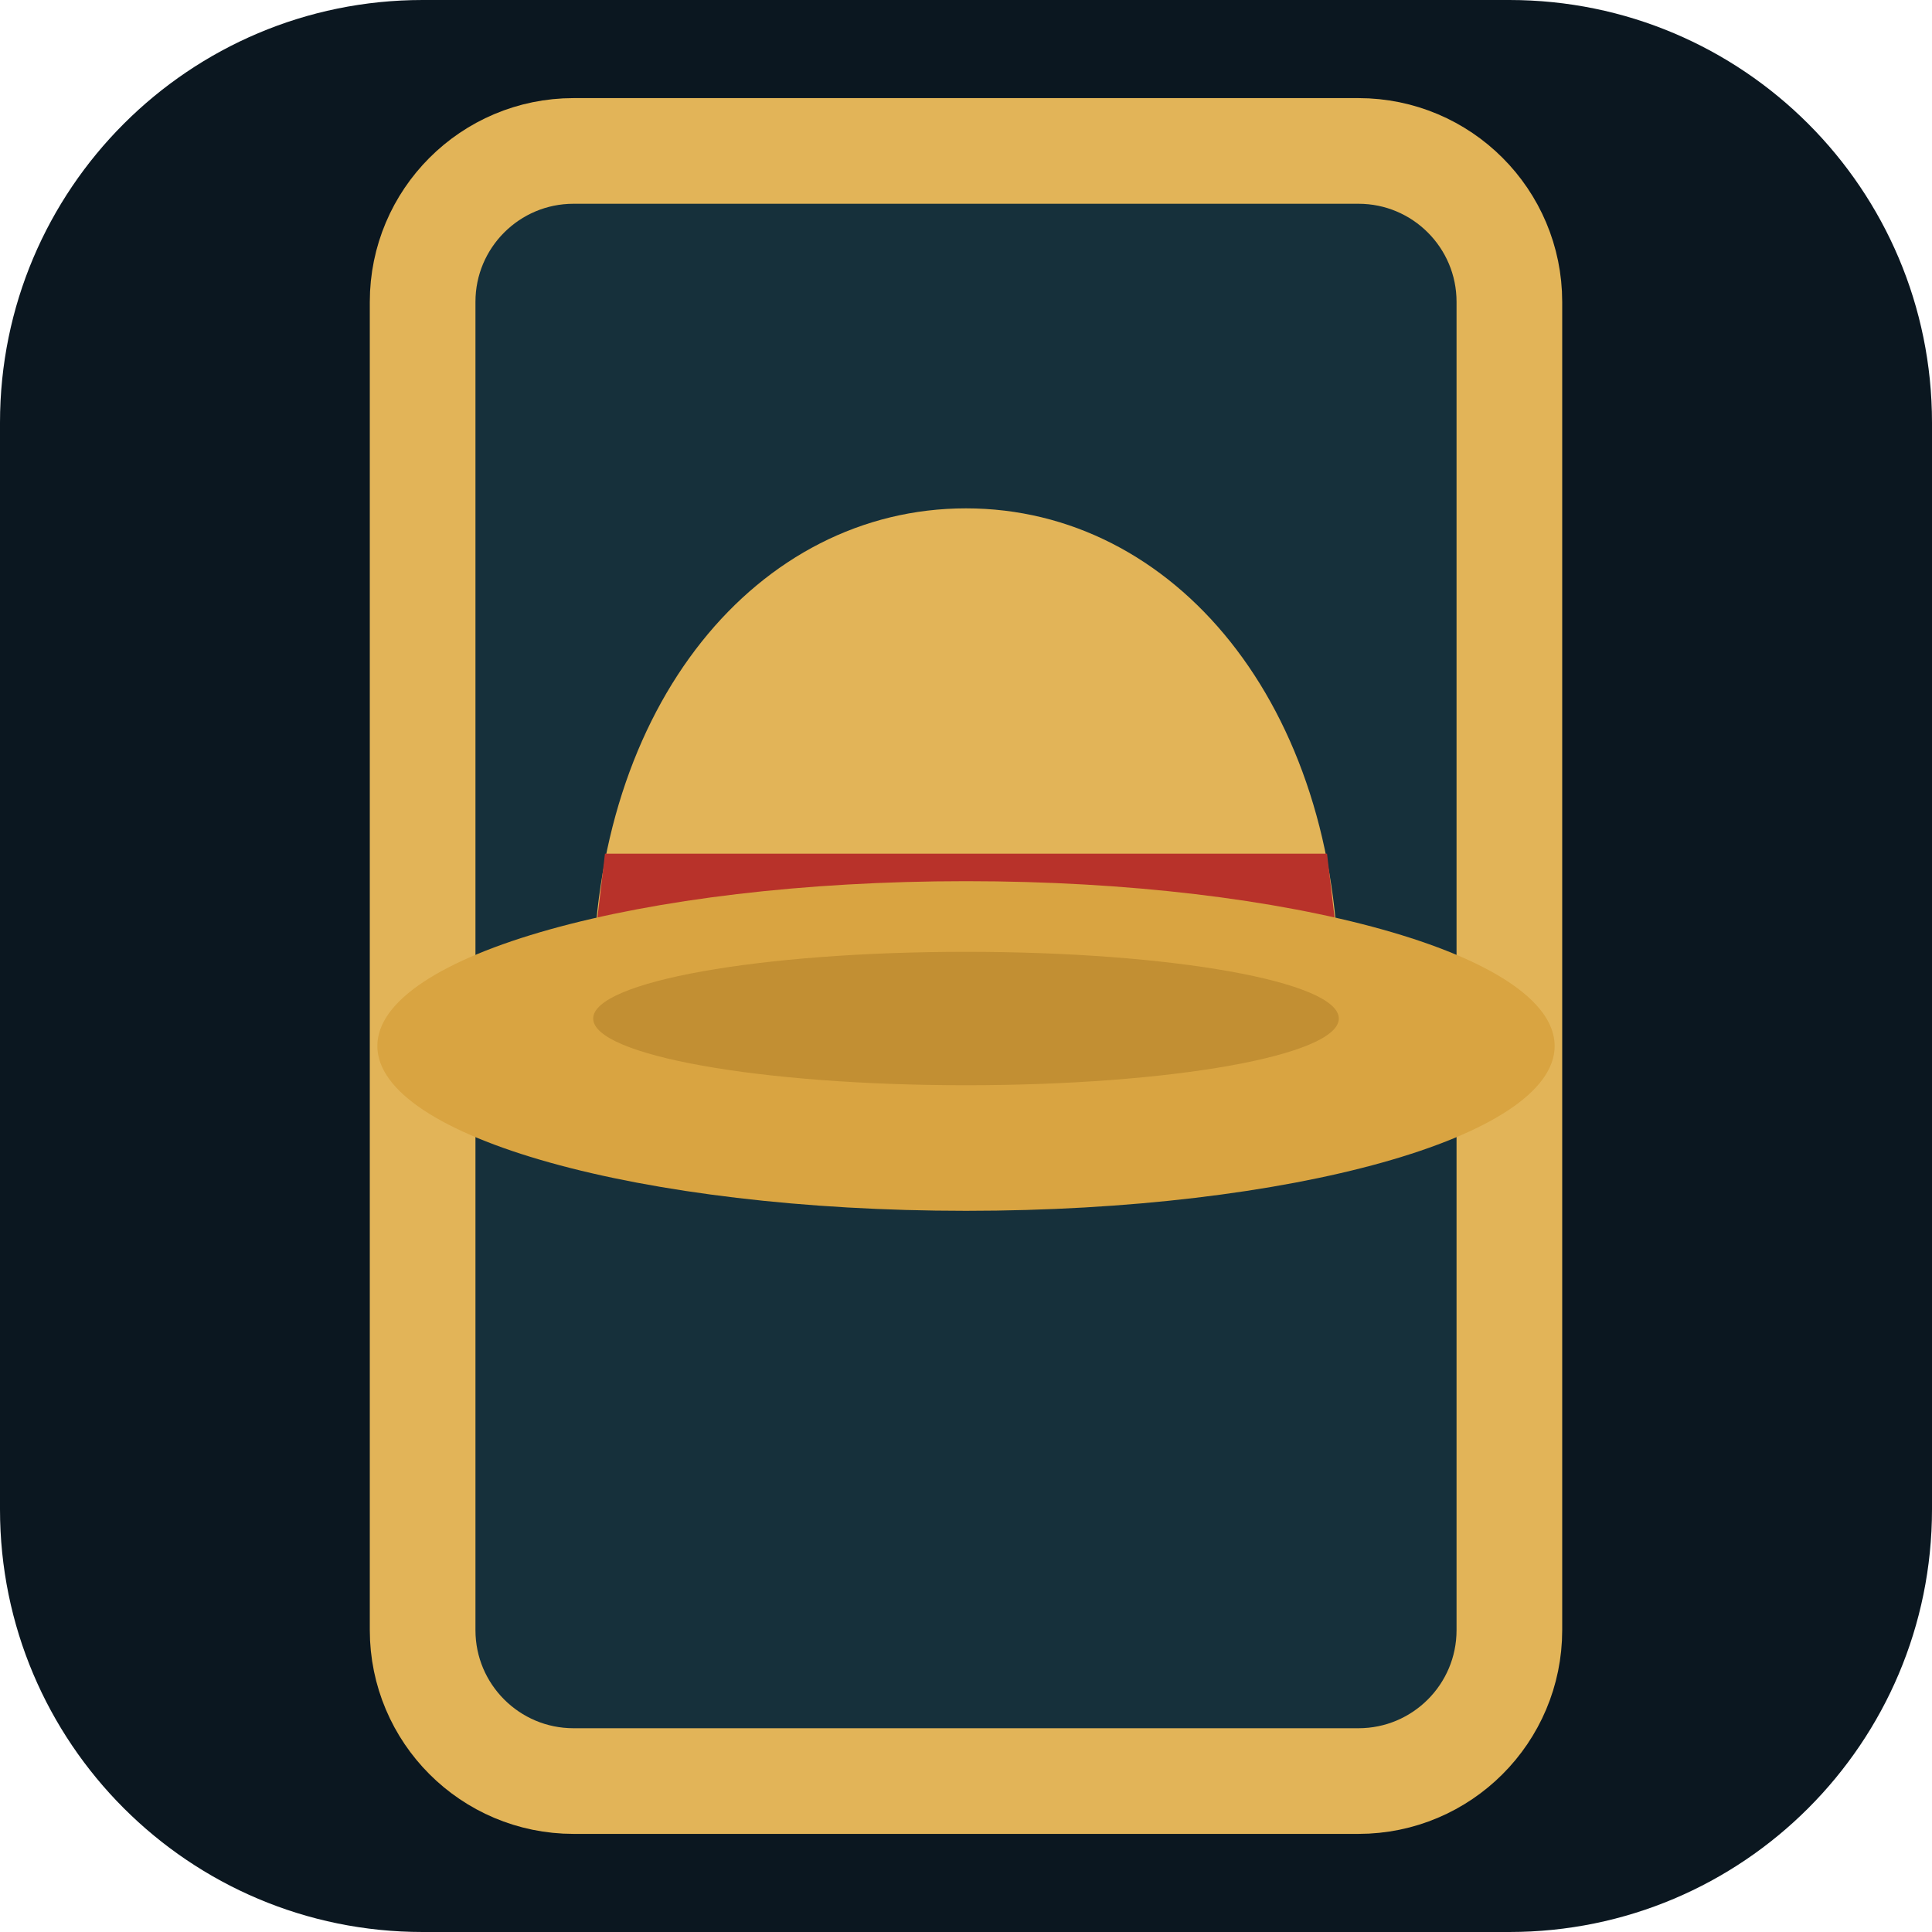
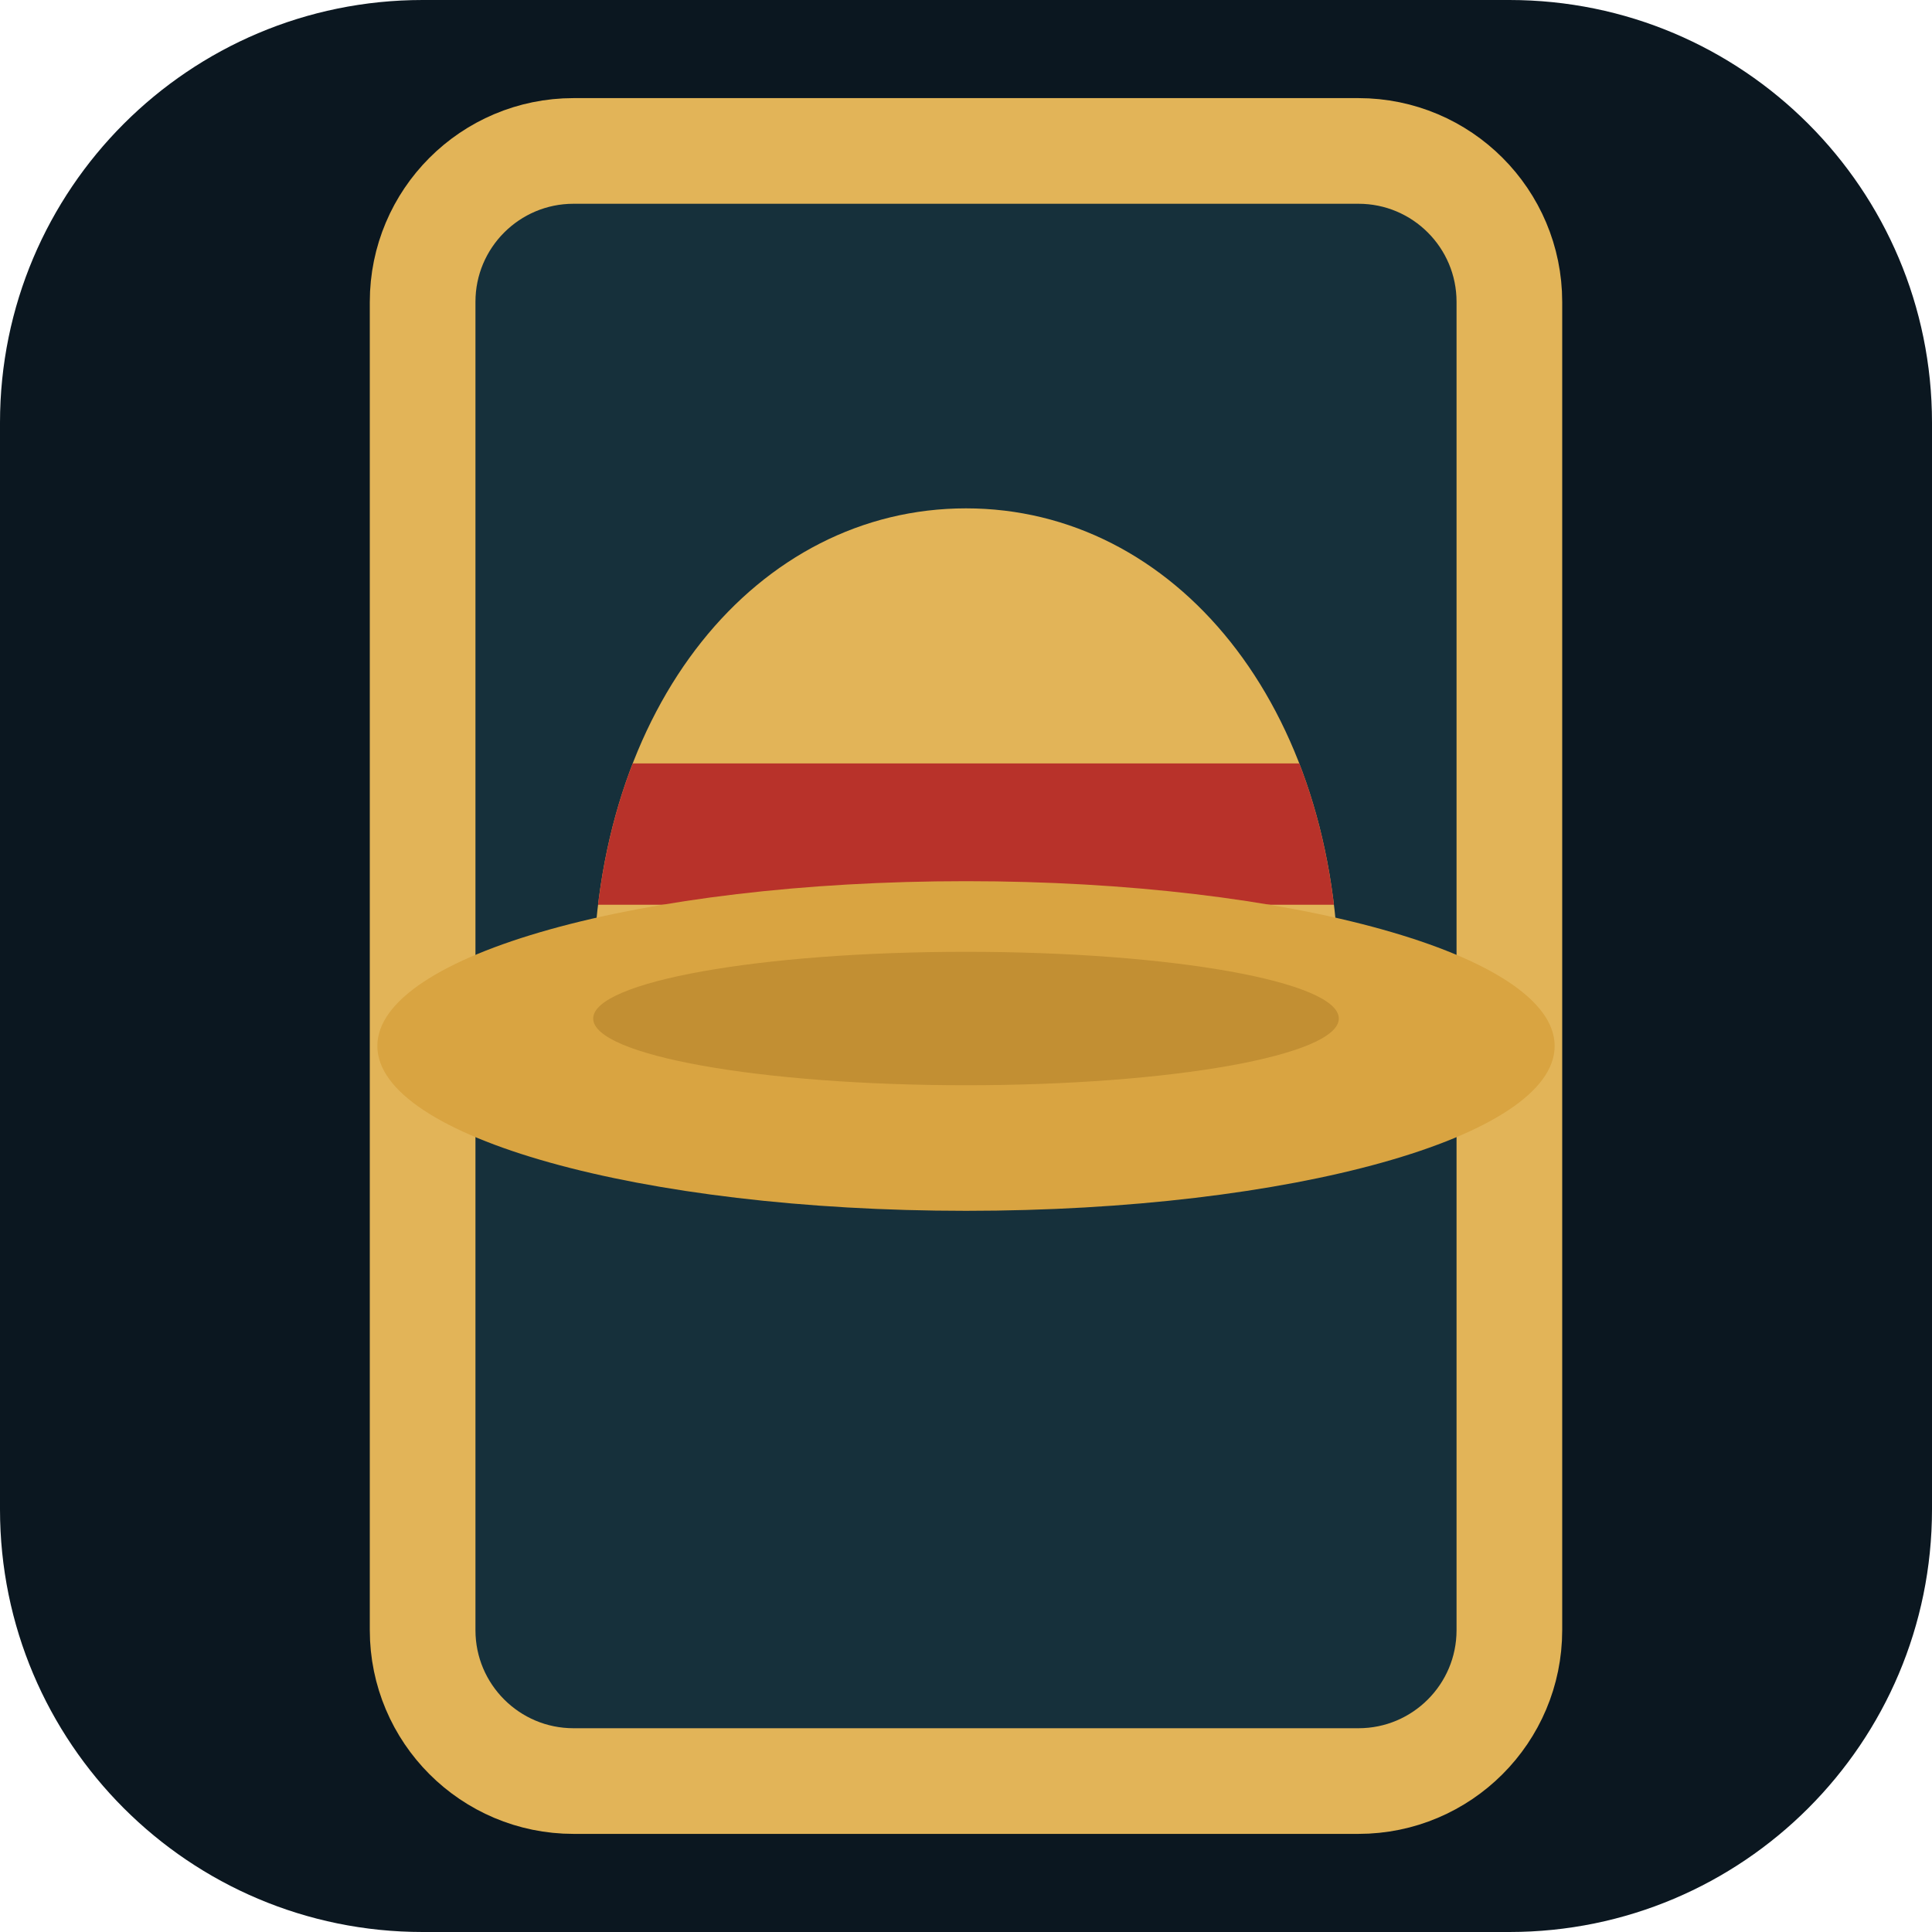
<svg xmlns="http://www.w3.org/2000/svg" viewBox="0 0 64 64">
+   <defs>
+     <clipPath id="crown">
+       <path d="M22.5 36c0-7.2 4.2-12.2 9.5-12.2s9.5 5 9.5 12.2z" />
+     </clipPath>
+   </defs>
  <rect width="64" height="64" rx="14" fill="#0b1720" />
  <rect x="14" y="5" width="36" height="54" rx="5" fill="#16303b" stroke="#e2b458" stroke-width="3.5" />
  <g transform="translate(32 34) scale(1.3) translate(-32 -37)">
    <path d="M22.5 36c0-7.2 4.2-12.2 9.5-12.2s9.5 5 9.5 12.2z" fill="#e2b458" />
-     <path d="M22.8 32.6h18.4l.4 3.4H22.4z" fill="#b8322a" />
+     <path d="M22.8 30.3h18.4l.4 3.6H22.4z" fill="#b8322a" clip-path="url(#crown)" />
    <ellipse cx="32" cy="37.5" rx="15" ry="4.2" fill="#d9a441" />
    <ellipse cx="32" cy="36.8" rx="9.5" ry="1.7" fill="#c28f33" />
  </g>
</svg>
